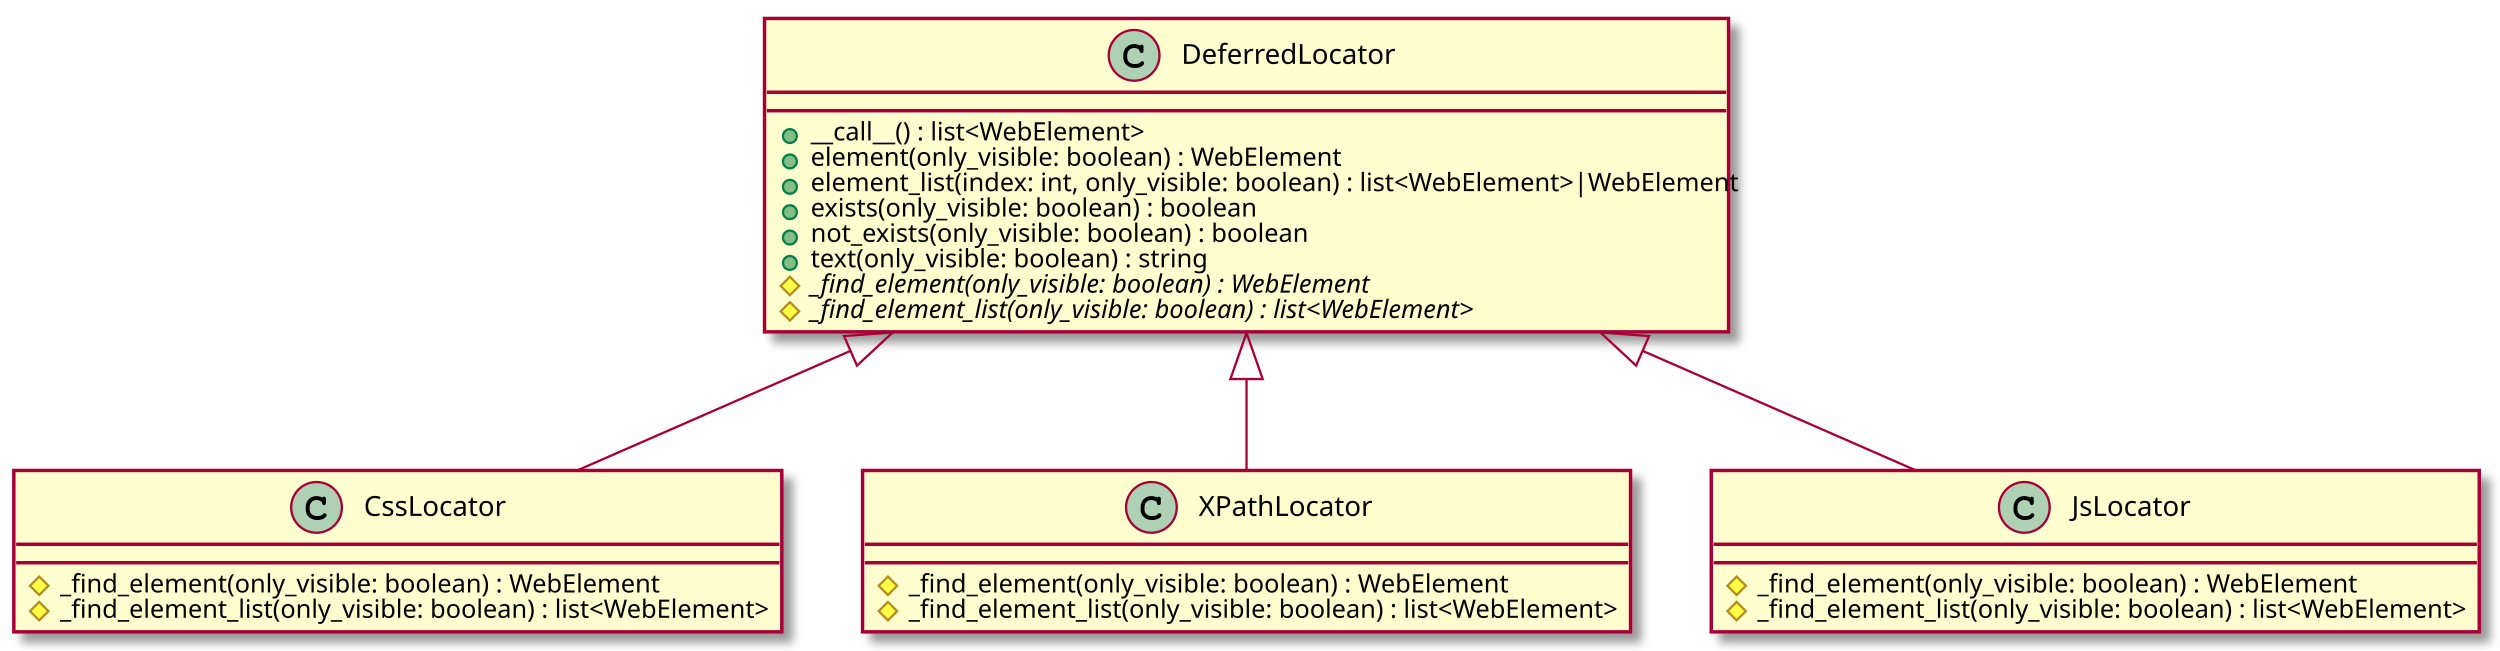
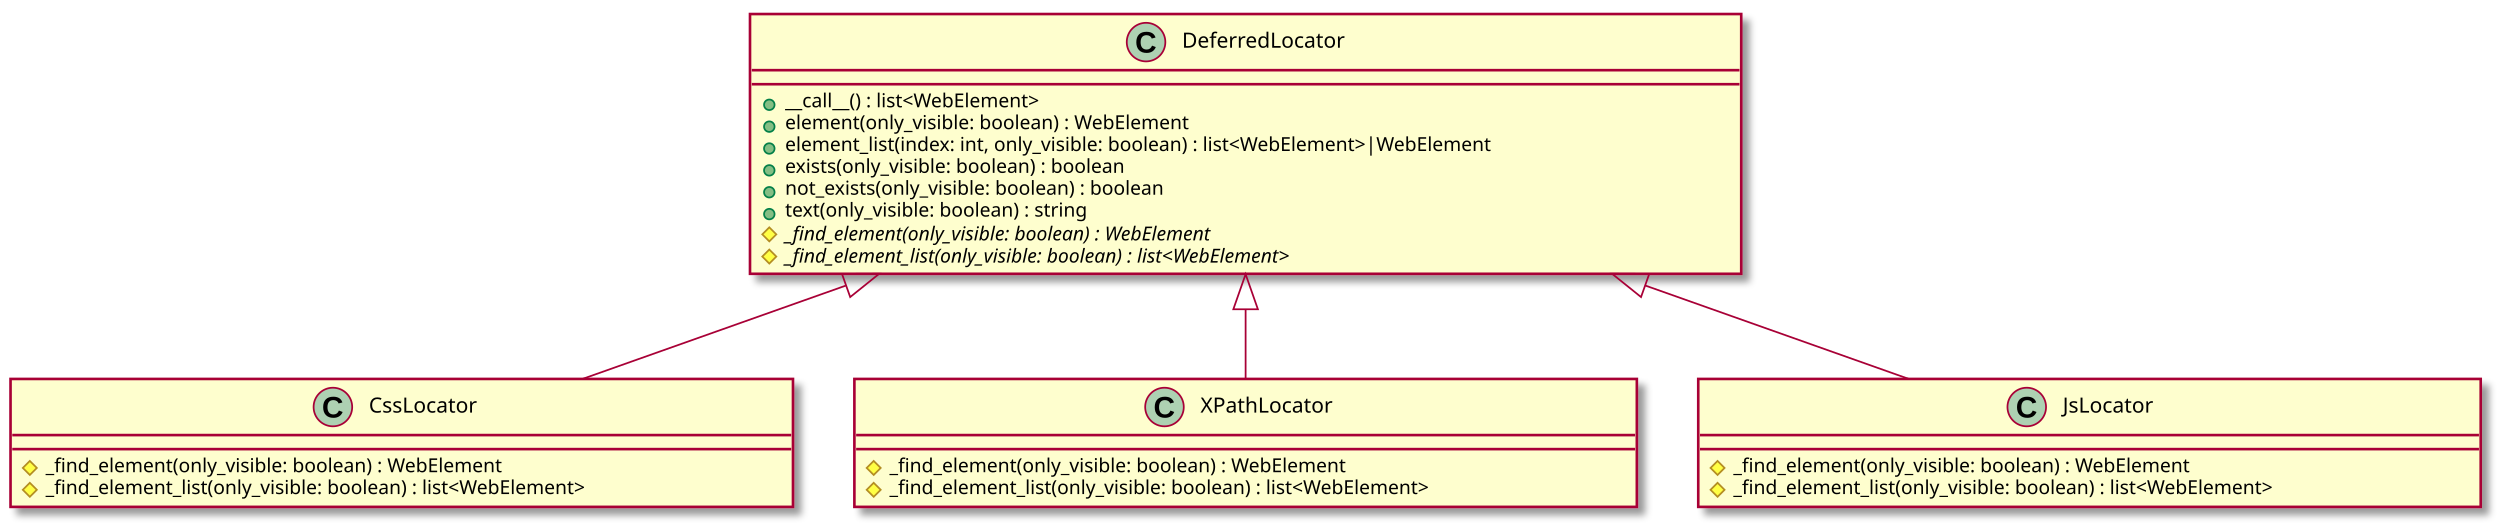
- <svg xmlns="http://www.w3.org/2000/svg" contentScriptType="application/ecmascript" contentStyleType="text/css" height="282px" preserveAspectRatio="none" style="width:1084px;height:282px;" version="1.1" viewBox="0 0 1084 282" width="1084px" zoomAndPan="magnify">
+ <svg xmlns="http://www.w3.org/2000/svg" contentScriptType="application/ecmascript" contentStyleType="text/css" height="299px" preserveAspectRatio="none" style="width:1425px;height:299px;" version="1.1" viewBox="0 0 1425 299" width="1425px" zoomAndPan="magnify">
  <defs>
-     <filter height="300%" id="fg0kx91" width="300%" x="-1" y="-1">
+     <filter height="300%" id="f31qjq3vyjyry" width="300%" x="-1" y="-1">
      <feGaussianBlur result="blurOut" stdDeviation="2.0" />
      <feColorMatrix in="blurOut" result="blurOut2" type="matrix" values="0 0 0 0 0 0 0 0 0 0 0 0 0 0 0 0 0 0 .4 0" />
      <feOffset dx="4.0" dy="4.0" in="blurOut2" result="blurOut3" />
      <feBlend in="SourceGraphic" in2="blurOut3" mode="normal" />
    </filter>
  </defs>
  <g>
-     <rect fill="#FEFECE" filter="url(#fg0kx91)" height="135.891" style="stroke: #A80036; stroke-width: 1.5;" width="418" x="331.5" y="8" />
-     <ellipse cx="491.75" cy="24" fill="#ADD1B2" rx="11" ry="11" style="stroke: #A80036; stroke-width: 1.0;" />
-     <path d="M494.094,19.672 L494.266,19.75 C494.484,19.438 494.688,19.344 494.984,19.344 C495.281,19.344 495.562,19.484 495.719,19.75 C495.812,19.906 495.828,20.031 495.828,20.469 L495.828,21.891 C495.828,22.312 495.797,22.5 495.688,22.656 C495.516,22.875 495.25,23.016 494.984,23.016 C494.766,23.016 494.531,22.906 494.391,22.766 C494.25,22.641 494.219,22.516 494.156,22.109 C494.062,21.703 493.891,21.484 493.406,21.203 C492.938,20.953 492.328,20.797 491.75,20.797 C490.016,20.797 488.766,22.109 488.766,23.891 L488.766,24.984 C488.766,26.688 490.062,27.781 492.109,27.781 C492.875,27.781 493.562,27.656 493.984,27.391 C494.172,27.297 494.172,27.297 494.625,26.812 C494.812,26.625 495.016,26.547 495.234,26.547 C495.703,26.547 496.094,26.938 496.094,27.391 C496.094,27.781 495.766,28.234 495.188,28.641 C494.438,29.188 493.281,29.484 492.062,29.484 C489.172,29.484 487.062,27.594 487.062,25.016 L487.062,23.891 C487.062,21.172 489.062,19.094 491.688,19.094 C492.562,19.094 493.156,19.234 494.094,19.672 Z " />
-     <text fill="#000000" font-family="sans-serif" font-size="12" lengthAdjust="spacingAndGlyphs" textLength="89" x="512.25" y="27.7">DeferredLocator</text>
-     <line style="stroke: #A80036; stroke-width: 1.5;" x1="332.5" x2="748.5" y1="40" y2="40" />
-     <line style="stroke: #A80036; stroke-width: 1.5;" x1="332.5" x2="748.5" y1="48" y2="48" />
-     <ellipse cx="342.5" cy="59" fill="#84BE84" rx="3" ry="3" style="stroke: #038048; stroke-width: 1.0;" />
-     <text fill="#000000" font-family="sans-serif" font-size="11" lengthAdjust="spacingAndGlyphs" textLength="151" x="351.5" y="60.889">__call__() : list&lt;WebElement&gt;</text>
-     <ellipse cx="342.5" cy="70" fill="#84BE84" rx="3" ry="3" style="stroke: #038048; stroke-width: 1.0;" />
-     <text fill="#000000" font-family="sans-serif" font-size="11" lengthAdjust="spacingAndGlyphs" textLength="227" x="351.5" y="71.889">element(only_visible: boolean) : WebElement</text>
-     <ellipse cx="342.5" cy="81" fill="#84BE84" rx="3" ry="3" style="stroke: #038048; stroke-width: 1.0;" />
-     <text fill="#000000" font-family="sans-serif" font-size="11" lengthAdjust="spacingAndGlyphs" textLength="392" x="351.5" y="82.889">element_list(index: int, only_visible: boolean) : list&lt;WebElement&gt;|WebElement</text>
-     <ellipse cx="342.5" cy="92" fill="#84BE84" rx="3" ry="3" style="stroke: #038048; stroke-width: 1.0;" />
-     <text fill="#000000" font-family="sans-serif" font-size="11" lengthAdjust="spacingAndGlyphs" textLength="194" x="351.5" y="93.889">exists(only_visible: boolean) : boolean</text>
-     <ellipse cx="342.5" cy="103" fill="#84BE84" rx="3" ry="3" style="stroke: #038048; stroke-width: 1.0;" />
-     <text fill="#000000" font-family="sans-serif" font-size="11" lengthAdjust="spacingAndGlyphs" textLength="217" x="351.5" y="104.889">not_exists(only_visible: boolean) : boolean</text>
-     <ellipse cx="342.5" cy="114" fill="#84BE84" rx="3" ry="3" style="stroke: #038048; stroke-width: 1.0;" />
-     <text fill="#000000" font-family="sans-serif" font-size="11" lengthAdjust="spacingAndGlyphs" textLength="170" x="351.5" y="115.889">text(only_visible: boolean) : string</text>
-     <polygon fill="#FFFF44" points="342.5,120,346.5,124,342.5,128,338.5,124" style="stroke: #B38D22; stroke-width: 1.0;" />
-     <text fill="#000000" font-family="sans-serif" font-size="11" font-style="italic" lengthAdjust="spacingAndGlyphs" textLength="245" x="351.5" y="126.889">_find_element(only_visible: boolean) : WebElement</text>
-     <polygon fill="#FFFF44" points="342.5,131,346.5,135,342.5,139,338.5,135" style="stroke: #B38D22; stroke-width: 1.0;" />
-     <text fill="#000000" font-family="sans-serif" font-size="11" font-style="italic" lengthAdjust="spacingAndGlyphs" textLength="289" x="351.5" y="137.889">_find_element_list(only_visible: boolean) : list&lt;WebElement&gt;</text>
-     <rect fill="#FEFECE" filter="url(#fg0kx91)" height="69.973" style="stroke: #A80036; stroke-width: 1.5;" width="333" x="6" y="204" />
-     <ellipse cx="137.25" cy="220" fill="#ADD1B2" rx="11" ry="11" style="stroke: #A80036; stroke-width: 1.0;" />
-     <path d="M139.594,215.672 L139.766,215.75 C139.984,215.438 140.188,215.344 140.484,215.344 C140.781,215.344 141.062,215.484 141.219,215.75 C141.312,215.906 141.328,216.031 141.328,216.469 L141.328,217.891 C141.328,218.312 141.297,218.5 141.188,218.656 C141.016,218.875 140.75,219.016 140.484,219.016 C140.266,219.016 140.031,218.906 139.891,218.766 C139.75,218.641 139.719,218.516 139.656,218.109 C139.562,217.703 139.391,217.484 138.906,217.203 C138.438,216.953 137.828,216.797 137.25,216.797 C135.516,216.797 134.266,218.109 134.266,219.891 L134.266,220.984 C134.266,222.688 135.562,223.781 137.609,223.781 C138.375,223.781 139.062,223.656 139.484,223.391 C139.672,223.297 139.672,223.297 140.125,222.812 C140.312,222.625 140.516,222.547 140.734,222.547 C141.203,222.547 141.594,222.938 141.594,223.391 C141.594,223.781 141.266,224.234 140.688,224.641 C139.938,225.188 138.781,225.484 137.562,225.484 C134.672,225.484 132.562,223.594 132.562,221.016 L132.562,219.891 C132.562,217.172 134.562,215.094 137.188,215.094 C138.062,215.094 138.656,215.234 139.594,215.672 Z " />
-     <text fill="#000000" font-family="sans-serif" font-size="12" lengthAdjust="spacingAndGlyphs" textLength="62" x="157.75" y="223.7">CssLocator</text>
-     <line style="stroke: #A80036; stroke-width: 1.5;" x1="7" x2="338" y1="236" y2="236" />
-     <line style="stroke: #A80036; stroke-width: 1.5;" x1="7" x2="338" y1="244" y2="244" />
-     <polygon fill="#FFFF44" points="17,250,21,254,17,258,13,254" style="stroke: #B38D22; stroke-width: 1.0;" />
-     <text fill="#000000" font-family="sans-serif" font-size="11" lengthAdjust="spacingAndGlyphs" textLength="260" x="26" y="256.889">_find_element(only_visible: boolean) : WebElement</text>
-     <polygon fill="#FFFF44" points="17,261,21,265,17,269,13,265" style="stroke: #B38D22; stroke-width: 1.0;" />
-     <text fill="#000000" font-family="sans-serif" font-size="11" lengthAdjust="spacingAndGlyphs" textLength="307" x="26" y="267.889">_find_element_list(only_visible: boolean) : list&lt;WebElement&gt;</text>
-     <rect fill="#FEFECE" filter="url(#fg0kx91)" height="69.973" style="stroke: #A80036; stroke-width: 1.5;" width="333" x="374" y="204" />
-     <ellipse cx="499.25" cy="220" fill="#ADD1B2" rx="11" ry="11" style="stroke: #A80036; stroke-width: 1.0;" />
-     <path d="M501.594,215.672 L501.766,215.75 C501.984,215.438 502.188,215.344 502.484,215.344 C502.781,215.344 503.062,215.484 503.219,215.75 C503.312,215.906 503.328,216.031 503.328,216.469 L503.328,217.891 C503.328,218.312 503.297,218.5 503.188,218.656 C503.016,218.875 502.75,219.016 502.484,219.016 C502.266,219.016 502.031,218.906 501.891,218.766 C501.75,218.641 501.719,218.516 501.656,218.109 C501.562,217.703 501.391,217.484 500.906,217.203 C500.438,216.953 499.828,216.797 499.25,216.797 C497.516,216.797 496.266,218.109 496.266,219.891 L496.266,220.984 C496.266,222.688 497.562,223.781 499.609,223.781 C500.375,223.781 501.062,223.656 501.484,223.391 C501.672,223.297 501.672,223.297 502.125,222.812 C502.312,222.625 502.516,222.547 502.734,222.547 C503.203,222.547 503.594,222.938 503.594,223.391 C503.594,223.781 503.266,224.234 502.688,224.641 C501.938,225.188 500.781,225.484 499.562,225.484 C496.672,225.484 494.562,223.594 494.562,221.016 L494.562,219.891 C494.562,217.172 496.562,215.094 499.188,215.094 C500.062,215.094 500.656,215.234 501.594,215.672 Z " />
-     <text fill="#000000" font-family="sans-serif" font-size="12" lengthAdjust="spacingAndGlyphs" textLength="74" x="519.75" y="223.7">XPathLocator</text>
-     <line style="stroke: #A80036; stroke-width: 1.5;" x1="375" x2="706" y1="236" y2="236" />
-     <line style="stroke: #A80036; stroke-width: 1.5;" x1="375" x2="706" y1="244" y2="244" />
-     <polygon fill="#FFFF44" points="385,250,389,254,385,258,381,254" style="stroke: #B38D22; stroke-width: 1.0;" />
-     <text fill="#000000" font-family="sans-serif" font-size="11" lengthAdjust="spacingAndGlyphs" textLength="260" x="394" y="256.889">_find_element(only_visible: boolean) : WebElement</text>
-     <polygon fill="#FFFF44" points="385,261,389,265,385,269,381,265" style="stroke: #B38D22; stroke-width: 1.0;" />
-     <text fill="#000000" font-family="sans-serif" font-size="11" lengthAdjust="spacingAndGlyphs" textLength="307" x="394" y="267.889">_find_element_list(only_visible: boolean) : list&lt;WebElement&gt;</text>
-     <rect fill="#FEFECE" filter="url(#fg0kx91)" height="69.973" style="stroke: #A80036; stroke-width: 1.5;" width="333" x="742" y="204" />
-     <ellipse cx="877.75" cy="220" fill="#ADD1B2" rx="11" ry="11" style="stroke: #A80036; stroke-width: 1.0;" />
-     <path d="M880.094,215.672 L880.266,215.75 C880.484,215.438 880.688,215.344 880.984,215.344 C881.281,215.344 881.562,215.484 881.719,215.75 C881.812,215.906 881.828,216.031 881.828,216.469 L881.828,217.891 C881.828,218.312 881.797,218.5 881.688,218.656 C881.516,218.875 881.25,219.016 880.984,219.016 C880.766,219.016 880.531,218.906 880.391,218.766 C880.25,218.641 880.219,218.516 880.156,218.109 C880.062,217.703 879.891,217.484 879.406,217.203 C878.938,216.953 878.328,216.797 877.75,216.797 C876.016,216.797 874.766,218.109 874.766,219.891 L874.766,220.984 C874.766,222.688 876.062,223.781 878.109,223.781 C878.875,223.781 879.562,223.656 879.984,223.391 C880.172,223.297 880.172,223.297 880.625,222.812 C880.812,222.625 881.016,222.547 881.234,222.547 C881.703,222.547 882.094,222.938 882.094,223.391 C882.094,223.781 881.766,224.234 881.188,224.641 C880.438,225.188 879.281,225.484 878.062,225.484 C875.172,225.484 873.062,223.594 873.062,221.016 L873.062,219.891 C873.062,217.172 875.062,215.094 877.688,215.094 C878.562,215.094 879.156,215.234 880.094,215.672 Z " />
-     <text fill="#000000" font-family="sans-serif" font-size="12" lengthAdjust="spacingAndGlyphs" textLength="53" x="898.25" y="223.7">JsLocator</text>
-     <line style="stroke: #A80036; stroke-width: 1.5;" x1="743" x2="1074" y1="236" y2="236" />
-     <line style="stroke: #A80036; stroke-width: 1.5;" x1="743" x2="1074" y1="244" y2="244" />
-     <polygon fill="#FFFF44" points="753,250,757,254,753,258,749,254" style="stroke: #B38D22; stroke-width: 1.0;" />
-     <text fill="#000000" font-family="sans-serif" font-size="11" lengthAdjust="spacingAndGlyphs" textLength="260" x="762" y="256.889">_find_element(only_visible: boolean) : WebElement</text>
-     <polygon fill="#FFFF44" points="753,261,757,265,753,269,749,265" style="stroke: #B38D22; stroke-width: 1.0;" />
-     <text fill="#000000" font-family="sans-serif" font-size="11" lengthAdjust="spacingAndGlyphs" textLength="307" x="762" y="267.889">_find_element_list(only_visible: boolean) : list&lt;WebElement&gt;</text>
-     <path d="M368.762,152.135 C327.27,170.288 284.943,188.806 250.27,203.976 " fill="none" style="stroke: #A80036; stroke-width: 1.0;" />
-     <polygon fill="none" points="365.971,145.716,387.1,144.113,371.582,158.542,365.971,145.716" style="stroke: #A80036; stroke-width: 1.0;" />
-     <path d="M540.5,164.716 C540.5,178.612 540.5,192.219 540.5,203.862 " fill="none" style="stroke: #A80036; stroke-width: 1.0;" />
-     <polygon fill="none" points="533.5,164.346,540.5,144.346,547.5,164.346,533.5,164.346" style="stroke: #A80036; stroke-width: 1.0;" />
-     <path d="M712.238,152.135 C753.73,170.288 796.057,188.806 830.73,203.976 " fill="none" style="stroke: #A80036; stroke-width: 1.0;" />
-     <polygon fill="none" points="709.418,158.542,693.9,144.113,715.029,145.716,709.418,158.542" style="stroke: #A80036; stroke-width: 1.0;" />
+     <rect fill="#FEFECE" filter="url(#f31qjq3vyjyry)" height="148.064" id="DeferredLocator" style="stroke: #A80036; stroke-width: 1.5;" width="565" x="427.5" y="8" />
+     <ellipse cx="653.25" cy="24" fill="#ADD1B2" rx="11" ry="11" style="stroke: #A80036; stroke-width: 1.0;" />
+     <path d="M653.594,28.234 Q655.812,28.234 656.672,26.016 L658.812,26.828 Q658.125,28.516 656.789,29.344 Q655.453,30.172 653.594,30.172 Q650.781,30.172 649.242,28.57 Q647.703,26.969 647.703,24.094 Q647.703,21.219 649.188,19.672 Q650.672,18.125 653.484,18.125 Q655.547,18.125 656.844,18.953 Q658.141,19.781 658.656,21.391 L656.5,21.969 Q656.234,21.094 655.43,20.578 Q654.625,20.062 653.547,20.062 Q651.875,20.062 651.016,21.086 Q650.156,22.109 650.156,24.094 Q650.156,26.109 651.047,27.172 Q651.938,28.234 653.594,28.234 Z " />
+     <text fill="#000000" font-family="sans-serif" font-size="12" lengthAdjust="spacingAndGlyphs" textLength="105" x="673.75" y="27.193">DeferredLocator</text>
+     <line style="stroke: #A80036; stroke-width: 1.5;" x1="428.5" x2="991.5" y1="40" y2="40" />
+     <line style="stroke: #A80036; stroke-width: 1.5;" x1="428.5" x2="991.5" y1="48" y2="48" />
+     <ellipse cx="438.5" cy="59.73" fill="#84BE84" rx="3" ry="3" style="stroke: #038048; stroke-width: 1.0;" />
+     <text fill="#000000" font-family="sans-serif" font-size="11" lengthAdjust="spacingAndGlyphs" textLength="203" x="447.5" y="61.158">__call__() : list&lt;WebElement&gt;</text>
+     <ellipse cx="438.5" cy="72.191" fill="#84BE84" rx="3" ry="3" style="stroke: #038048; stroke-width: 1.0;" />
+     <text fill="#000000" font-family="sans-serif" font-size="11" lengthAdjust="spacingAndGlyphs" textLength="301" x="447.5" y="73.619">element(only_visible: boolean) : WebElement</text>
+     <ellipse cx="438.5" cy="84.652" fill="#84BE84" rx="3" ry="3" style="stroke: #038048; stroke-width: 1.0;" />
+     <text fill="#000000" font-family="sans-serif" font-size="11" lengthAdjust="spacingAndGlyphs" textLength="539" x="447.5" y="86.08">element_list(index: int, only_visible: boolean) : list&lt;WebElement&gt;|WebElement</text>
+     <ellipse cx="438.5" cy="97.113" fill="#84BE84" rx="3" ry="3" style="stroke: #038048; stroke-width: 1.0;" />
+     <text fill="#000000" font-family="sans-serif" font-size="11" lengthAdjust="spacingAndGlyphs" textLength="273" x="447.5" y="98.54">exists(only_visible: boolean) : boolean</text>
+     <ellipse cx="438.5" cy="109.574" fill="#84BE84" rx="3" ry="3" style="stroke: #038048; stroke-width: 1.0;" />
+     <text fill="#000000" font-family="sans-serif" font-size="11" lengthAdjust="spacingAndGlyphs" textLength="301" x="447.5" y="111.001">not_exists(only_visible: boolean) : boolean</text>
+     <ellipse cx="438.5" cy="122.035" fill="#84BE84" rx="3" ry="3" style="stroke: #038048; stroke-width: 1.0;" />
+     <text fill="#000000" font-family="sans-serif" font-size="11" lengthAdjust="spacingAndGlyphs" textLength="252" x="447.5" y="123.462">text(only_visible: boolean) : string</text>
+     <polygon fill="#FFFF44" points="438.5,129.59,442.5,133.59,438.5,137.59,434.5,133.59" style="stroke: #B38D22; stroke-width: 1.0;" />
+     <text fill="#000000" font-family="sans-serif" font-size="11" font-style="italic" lengthAdjust="spacingAndGlyphs" textLength="241" x="447.5" y="137.035">_find_element(only_visible: boolean) : WebElement</text>
+     <polygon fill="#FFFF44" points="438.5,142.239,442.5,146.239,438.5,150.239,434.5,146.239" style="stroke: #B38D22; stroke-width: 1.0;" />
+     <text fill="#000000" font-family="sans-serif" font-size="11" font-style="italic" lengthAdjust="spacingAndGlyphs" textLength="287" x="447.5" y="149.684">_find_element_list(only_visible: boolean) : list&lt;WebElement&gt;</text>
+     <rect fill="#FEFECE" filter="url(#f31qjq3vyjyry)" height="72.922" id="CssLocator" style="stroke: #A80036; stroke-width: 1.5;" width="446" x="6" y="216" />
+     <ellipse cx="189.75" cy="232" fill="#ADD1B2" rx="11" ry="11" style="stroke: #A80036; stroke-width: 1.0;" />
+     <path d="M190.094,236.234 Q192.312,236.234 193.172,234.016 L195.312,234.828 Q194.625,236.516 193.289,237.344 Q191.953,238.172 190.094,238.172 Q187.281,238.172 185.742,236.57 Q184.203,234.969 184.203,232.094 Q184.203,229.219 185.688,227.672 Q187.172,226.125 189.984,226.125 Q192.047,226.125 193.344,226.953 Q194.641,227.781 195.156,229.391 L193,229.969 Q192.734,229.094 191.93,228.578 Q191.125,228.062 190.047,228.062 Q188.375,228.062 187.516,229.086 Q186.656,230.109 186.656,232.094 Q186.656,234.109 187.547,235.172 Q188.438,236.234 190.094,236.234 Z " />
+     <text fill="#000000" font-family="sans-serif" font-size="12" lengthAdjust="spacingAndGlyphs" textLength="70" x="210.25" y="235.193">CssLocator</text>
+     <line style="stroke: #A80036; stroke-width: 1.5;" x1="7" x2="451" y1="248" y2="248" />
+     <line style="stroke: #A80036; stroke-width: 1.5;" x1="7" x2="451" y1="256" y2="256" />
+     <polygon fill="#FFFF44" points="17,262.731,21,266.731,17,270.731,13,266.731" style="stroke: #B38D22; stroke-width: 1.0;" />
+     <text fill="#000000" font-family="sans-serif" font-size="11" lengthAdjust="spacingAndGlyphs" textLength="343" x="26" y="269.158">_find_element(only_visible: boolean) : WebElement</text>
+     <polygon fill="#FFFF44" points="17,275.191,21,279.191,17,283.191,13,279.191" style="stroke: #B38D22; stroke-width: 1.0;" />
+     <text fill="#000000" font-family="sans-serif" font-size="11" lengthAdjust="spacingAndGlyphs" textLength="420" x="26" y="281.619">_find_element_list(only_visible: boolean) : list&lt;WebElement&gt;</text>
+     <rect fill="#FEFECE" filter="url(#f31qjq3vyjyry)" height="72.922" id="XPathLocator" style="stroke: #A80036; stroke-width: 1.5;" width="446" x="487" y="216" />
+     <ellipse cx="663.75" cy="232" fill="#ADD1B2" rx="11" ry="11" style="stroke: #A80036; stroke-width: 1.0;" />
+     <path d="M664.094,236.234 Q666.312,236.234 667.172,234.016 L669.312,234.828 Q668.625,236.516 667.289,237.344 Q665.953,238.172 664.094,238.172 Q661.281,238.172 659.742,236.57 Q658.203,234.969 658.203,232.094 Q658.203,229.219 659.688,227.672 Q661.172,226.125 663.984,226.125 Q666.047,226.125 667.344,226.953 Q668.641,227.781 669.156,229.391 L667,229.969 Q666.734,229.094 665.93,228.578 Q665.125,228.062 664.047,228.062 Q662.375,228.062 661.516,229.086 Q660.656,230.109 660.656,232.094 Q660.656,234.109 661.547,235.172 Q662.438,236.234 664.094,236.234 Z " />
+     <text fill="#000000" font-family="sans-serif" font-size="12" lengthAdjust="spacingAndGlyphs" textLength="84" x="684.25" y="235.193">XPathLocator</text>
+     <line style="stroke: #A80036; stroke-width: 1.5;" x1="488" x2="932" y1="248" y2="248" />
+     <line style="stroke: #A80036; stroke-width: 1.5;" x1="488" x2="932" y1="256" y2="256" />
+     <polygon fill="#FFFF44" points="498,262.731,502,266.731,498,270.731,494,266.731" style="stroke: #B38D22; stroke-width: 1.0;" />
+     <text fill="#000000" font-family="sans-serif" font-size="11" lengthAdjust="spacingAndGlyphs" textLength="343" x="507" y="269.158">_find_element(only_visible: boolean) : WebElement</text>
+     <polygon fill="#FFFF44" points="498,275.191,502,279.191,498,283.191,494,279.191" style="stroke: #B38D22; stroke-width: 1.0;" />
+     <text fill="#000000" font-family="sans-serif" font-size="11" lengthAdjust="spacingAndGlyphs" textLength="420" x="507" y="281.619">_find_element_list(only_visible: boolean) : list&lt;WebElement&gt;</text>
+     <rect fill="#FEFECE" filter="url(#f31qjq3vyjyry)" height="72.922" id="JsLocator" style="stroke: #A80036; stroke-width: 1.5;" width="446" x="968" y="216" />
+     <ellipse cx="1155.25" cy="232" fill="#ADD1B2" rx="11" ry="11" style="stroke: #A80036; stroke-width: 1.0;" />
+     <path d="M1155.594,236.234 Q1157.812,236.234 1158.672,234.016 L1160.812,234.828 Q1160.125,236.516 1158.789,237.344 Q1157.453,238.172 1155.594,238.172 Q1152.781,238.172 1151.242,236.57 Q1149.703,234.969 1149.703,232.094 Q1149.703,229.219 1151.188,227.672 Q1152.672,226.125 1155.484,226.125 Q1157.547,226.125 1158.844,226.953 Q1160.141,227.781 1160.656,229.391 L1158.5,229.969 Q1158.234,229.094 1157.43,228.578 Q1156.625,228.062 1155.547,228.062 Q1153.875,228.062 1153.016,229.086 Q1152.156,230.109 1152.156,232.094 Q1152.156,234.109 1153.047,235.172 Q1153.938,236.234 1155.594,236.234 Z " />
+     <text fill="#000000" font-family="sans-serif" font-size="12" lengthAdjust="spacingAndGlyphs" textLength="63" x="1175.75" y="235.193">JsLocator</text>
+     <line style="stroke: #A80036; stroke-width: 1.5;" x1="969" x2="1413" y1="248" y2="248" />
+     <line style="stroke: #A80036; stroke-width: 1.5;" x1="969" x2="1413" y1="256" y2="256" />
+     <polygon fill="#FFFF44" points="979,262.731,983,266.731,979,270.731,975,266.731" style="stroke: #B38D22; stroke-width: 1.0;" />
+     <text fill="#000000" font-family="sans-serif" font-size="11" lengthAdjust="spacingAndGlyphs" textLength="343" x="988" y="269.158">_find_element(only_visible: boolean) : WebElement</text>
+     <polygon fill="#FFFF44" points="979,275.191,983,279.191,979,283.191,975,279.191" style="stroke: #B38D22; stroke-width: 1.0;" />
+     <text fill="#000000" font-family="sans-serif" font-size="11" lengthAdjust="spacingAndGlyphs" textLength="420" x="988" y="281.619">_find_element_list(only_visible: boolean) : list&lt;WebElement&gt;</text>
+     <path d="M482.181,162.755 C429.564,181.406 376.136,200.345 332.008,215.987 " fill="none" id="DeferredLocator-CssLocator" style="stroke: #A80036; stroke-width: 1.0;" />
+     <polygon fill="none" points="479.935,156.124,501.125,156.04,484.613,169.32,479.935,156.124" style="stroke: #A80036; stroke-width: 1.0;" />
+     <path d="M710,176.712 C710,190.606 710,204.16 710,215.874 " fill="none" id="DeferredLocator-XPathLocator" style="stroke: #A80036; stroke-width: 1.0;" />
+     <polygon fill="none" points="703,176.288,710,156.288,717,176.288,703,176.288" style="stroke: #A80036; stroke-width: 1.0;" />
+     <path d="M937.819,162.755 C990.436,181.406 1043.864,200.345 1087.992,215.987 " fill="none" id="DeferredLocator-JsLocator" style="stroke: #A80036; stroke-width: 1.0;" />
+     <polygon fill="none" points="935.387,169.32,918.875,156.04,940.065,156.124,935.387,169.32" style="stroke: #A80036; stroke-width: 1.0;" />
  </g>
</svg>
